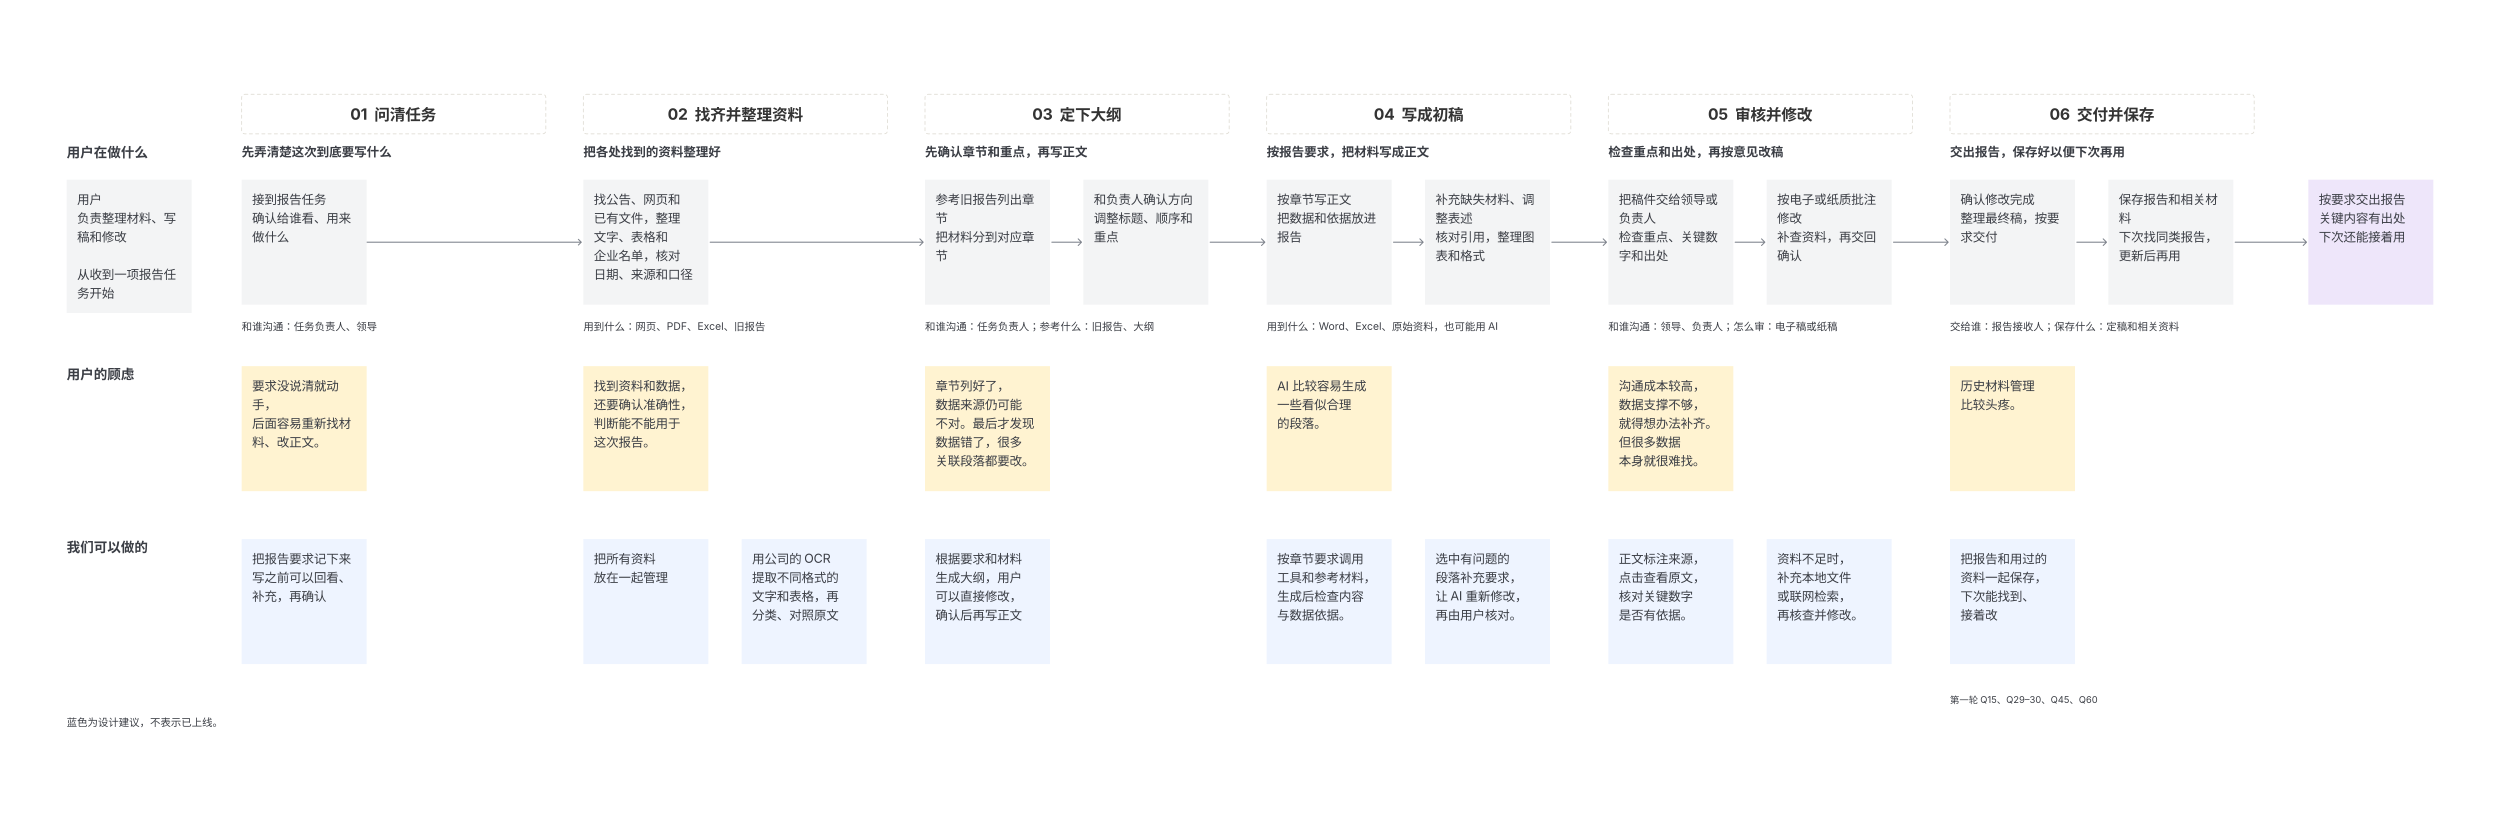
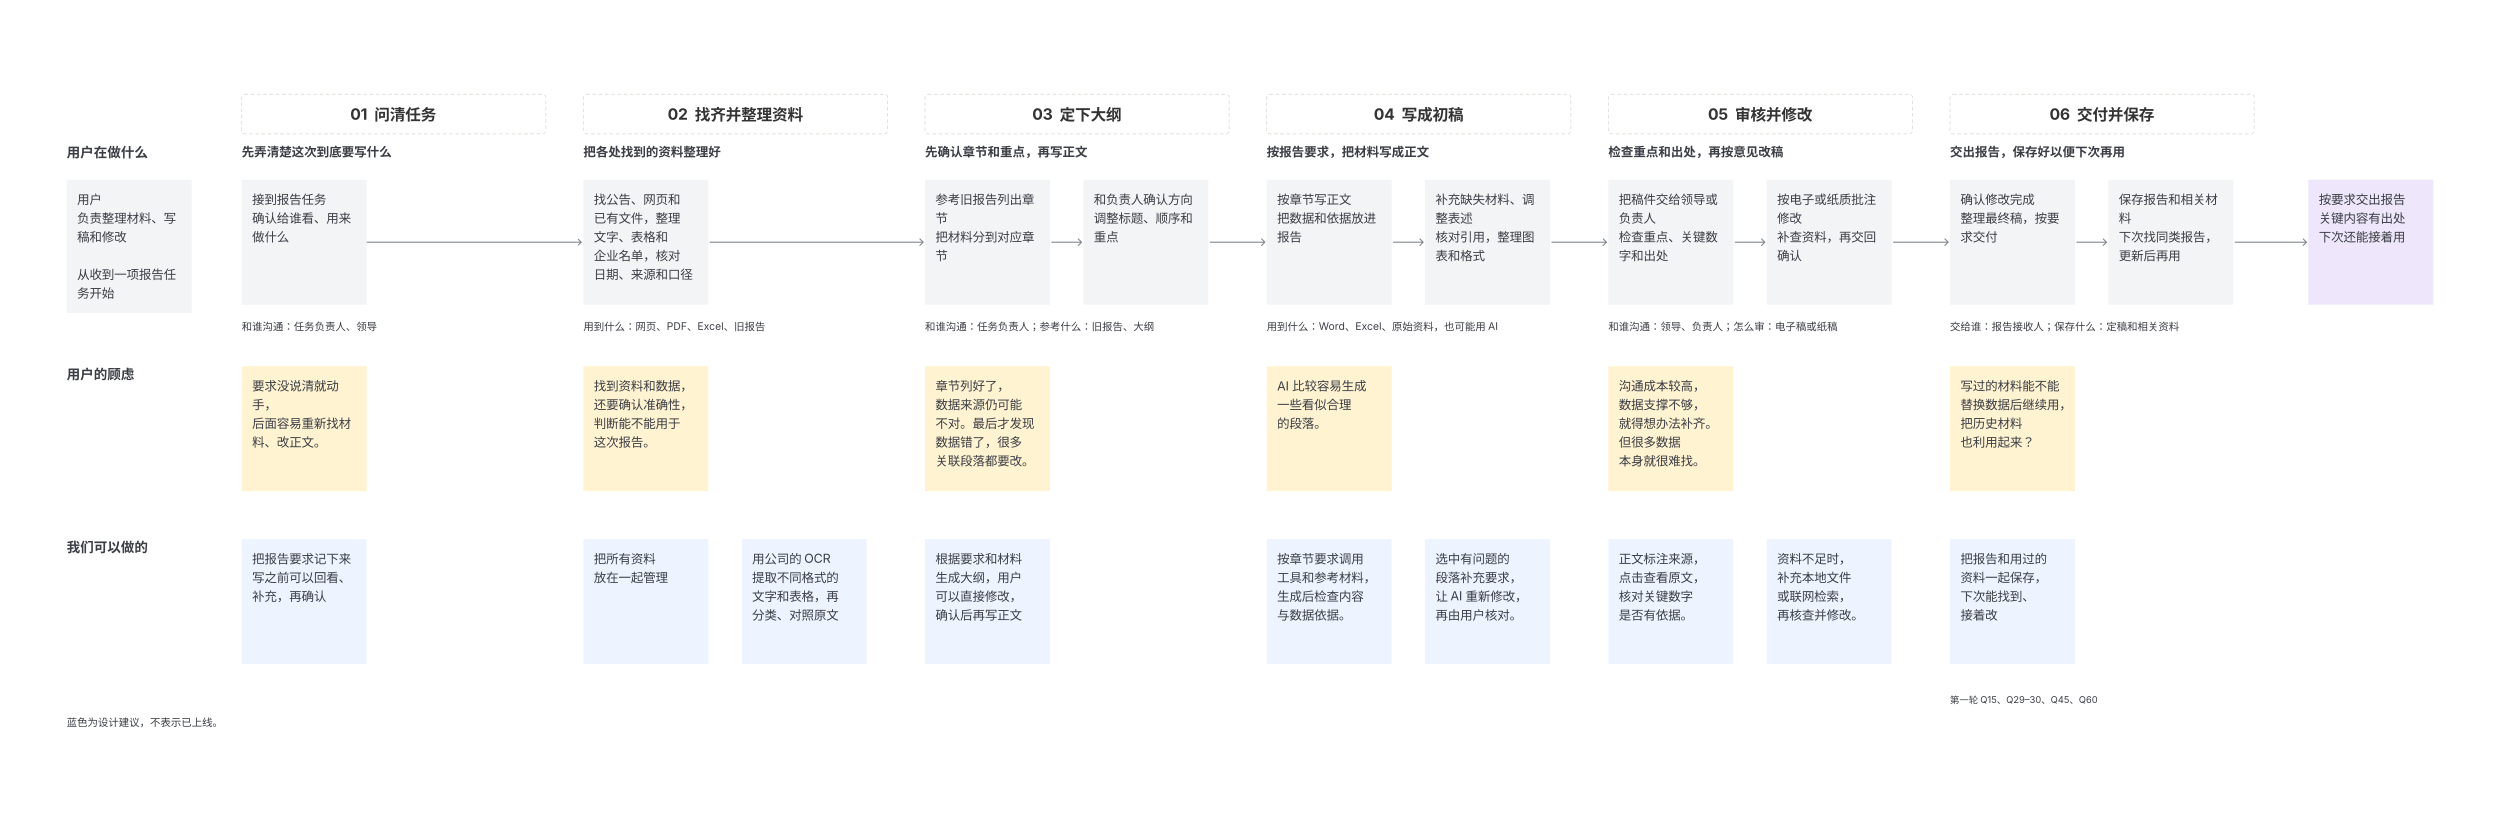
<svg xmlns="http://www.w3.org/2000/svg" width="4800" height="1580" viewBox="0 0 4800 1580" fill="none">
  <rect x="464" y="181" width="584" height="76" rx="6" stroke="#DDDAD1" stroke-width="1.5" stroke-linecap="round" stroke-dasharray="6 6" />
  <text fill="black" fill-opacity="0.8" style="white-space: pre" xml:space="preserve" font-family="Inter" font-size="30" font-weight="bold" letter-spacing="-0.011em">
    <tspan x="672.546" y="229.909">01  问清任务</tspan>
  </text>
  <text fill="#3A3D44" style="white-space: pre" xml:space="preserve" font-family="Inter" font-size="24" font-weight="bold" letter-spacing="0em">
    <tspan x="464" y="300.227">先弄清楚这次到底要写什么</tspan>
  </text>
  <g>
    <rect width="240" height="240" transform="translate(464 345)" fill="#F3F4F5" />
    <text fill="#3A3D44" style="white-space: pre" xml:space="preserve" font-family="Inter" font-size="24" letter-spacing="-0.011em">
      <tspan x="484" y="391.727">接到报告任务
</tspan>
      <tspan x="484" y="427.727">确认给谁看、用来</tspan>
      <tspan x="484" y="463.727">做什么</tspan>
    </text>
  </g>
  <text fill="#3A3D44" style="white-space: pre" xml:space="preserve" font-family="Inter" font-size="20" letter-spacing="0em">
    <tspan x="464" y="634.273">和谁沟通：任务负责人、领导</tspan>
  </text>
  <g>
    <rect width="240" height="240" transform="translate(464 703)" fill="#FFF3D1" />
    <text fill="#3A3D44" style="white-space: pre" xml:space="preserve" font-family="Inter" font-size="24" letter-spacing="-0.011em">
      <tspan x="484" y="749.727">要求没说清就动</tspan>
      <tspan x="484" y="785.727">手，
</tspan>
      <tspan x="484" y="821.727">后面容易重新找材</tspan>
      <tspan x="484" y="857.727">料、改正文。</tspan>
    </text>
  </g>
  <g>
    <rect width="240" height="240" transform="translate(464 1035)" fill="#EEF4FF" />
    <text fill="#3A3D44" style="white-space: pre" xml:space="preserve" font-family="Inter" font-size="24" letter-spacing="-0.011em">
      <tspan x="484" y="1081.73">把报告要求记下来</tspan>
      <tspan x="484" y="1117.73">写之前可以回看、</tspan>
      <tspan x="484" y="1153.73">补充，再确认</tspan>
      <tspan x="484" y="1189.73" />
    </text>
  </g>
  <rect x="1120" y="181" width="584" height="76" rx="6" stroke="#DDDAD1" stroke-width="1.5" stroke-linecap="round" stroke-dasharray="6 6" />
  <text fill="black" fill-opacity="0.8" style="white-space: pre" xml:space="preserve" font-family="Inter" font-size="30" font-weight="bold" letter-spacing="-0.011em">
    <tspan x="1281.93" y="229.909">02  找齐并整理资料</tspan>
  </text>
  <text fill="#3A3D44" style="white-space: pre" xml:space="preserve" font-family="Inter" font-size="24" font-weight="bold" letter-spacing="0em">
    <tspan x="1120" y="300.227">把各处找到的资料整理好</tspan>
  </text>
  <g>
    <rect width="240" height="240" transform="translate(1120 345)" fill="#F3F4F5" />
    <text fill="#3A3D44" font-family="Inter" font-size="24" letter-spacing="-0.011em">
      <tspan x="1140" y="391.727">找公告、网页和</tspan>
      <tspan x="1140" y="427.727">已有文件，整理</tspan>
      <tspan x="1140" y="463.727">文字、表格和</tspan>
      <tspan x="1140" y="499.727">企业名单，核对</tspan>
      <tspan x="1140" y="535.727">日期、来源和口径</tspan>
    </text>
  </g>
  <path d="M704 465H1116M1110 459L1116 465L1110 471" stroke="#7E838C" stroke-width="2" fill="none" />
  <text fill="#3A3D44" style="white-space: pre" xml:space="preserve" font-family="Inter" font-size="20" letter-spacing="0em">
    <tspan x="1120" y="634.273">用到什么：网页、PDF、Excel、旧报告</tspan>
  </text>
  <g>
    <rect width="240" height="240" transform="translate(1120 703)" fill="#FFF3D1" />
    <text fill="#3A3D44" style="white-space: pre" xml:space="preserve" font-family="Inter" font-size="24" letter-spacing="-0.011em">
      <tspan x="1140" y="749.727">找到资料和数据，</tspan>
      <tspan x="1140" y="785.727">还要确认准确性，</tspan>
      <tspan x="1140" y="821.727">判断能不能用于</tspan>
      <tspan x="1140" y="857.727">这次报告。</tspan>
    </text>
  </g>
  <g>
    <rect width="240" height="240" transform="translate(1120 1035)" fill="#EEF4FF" />
    <text fill="#3A3D44" style="white-space: pre" xml:space="preserve" font-family="Inter" font-size="24" letter-spacing="-0.011em">
      <tspan x="1140" y="1081.73">把所有资料</tspan>
      <tspan x="1140" y="1117.73">放在一起管理</tspan>
    </text>
  </g>
  <g>
    <rect width="240" height="240" transform="translate(1424 1035)" fill="#EEF4FF" />
    <text fill="#3A3D44" style="white-space: pre" xml:space="preserve" font-family="Inter" font-size="24" letter-spacing="-0.011em">
      <tspan x="1444" y="1081.73">用公司的 OCR</tspan>
      <tspan x="1444" y="1117.73">提取不同格式的</tspan>
      <tspan x="1444" y="1153.73">文字和表格，再</tspan>
      <tspan x="1444" y="1189.73">分类、对照原文</tspan>
    </text>
  </g>
  <rect x="1776" y="181" width="584" height="76" rx="6" stroke="#DDDAD1" stroke-width="1.5" stroke-linecap="round" stroke-dasharray="6 6" />
  <text fill="black" fill-opacity="0.8" style="white-space: pre" xml:space="preserve" font-family="Inter" font-size="30" font-weight="bold" letter-spacing="-0.011em">
    <tspan x="1982" y="229.909">03  定下大纲</tspan>
  </text>
  <text fill="#3A3D44" style="white-space: pre" xml:space="preserve" font-family="Inter" font-size="24" font-weight="bold" letter-spacing="0em">
    <tspan x="1776" y="300.227">先确认章节和重点，再写正文</tspan>
  </text>
  <g>
    <rect width="240" height="240" transform="translate(1776 345)" fill="#F3F4F5" />
    <text fill="#3A3D44" style="white-space: pre" xml:space="preserve" font-family="Inter" font-size="24" letter-spacing="-0.011em">
      <tspan x="1796" y="391.727">参考旧报告列出章</tspan>
      <tspan x="1796" y="427.727">节
</tspan>
      <tspan x="1796" y="463.727">把材料分到对应章</tspan>
      <tspan x="1796" y="499.727">节</tspan>
    </text>
  </g>
  <path d="M1363.5 464C1362.95 464 1362.5 464.448 1362.5 465C1362.5 465.552 1362.95 466 1363.5 466V465V464ZM1773.21 465.707C1773.6 465.317 1773.6 464.683 1773.21 464.293L1766.84 457.929C1766.45 457.538 1765.82 457.538 1765.43 457.929C1765.04 458.319 1765.04 458.953 1765.43 459.343L1771.09 465L1765.43 470.657C1765.04 471.047 1765.04 471.681 1765.43 472.071C1765.82 472.462 1766.45 472.462 1766.84 472.071L1773.21 465.707ZM1363.5 465V466H1772.5V465V464H1363.5V465Z" fill="#7E838C" />
  <g>
    <rect width="240" height="240" transform="translate(2080 345)" fill="#F3F4F5" />
    <text fill="#3A3D44" style="white-space: pre" xml:space="preserve" font-family="Inter" font-size="24" letter-spacing="-0.011em">
      <tspan x="2100" y="391.727">和负责人确认方向
</tspan>
      <tspan x="2100" y="427.727">调整标题、顺序和</tspan>
      <tspan x="2100" y="463.727">重点</tspan>
    </text>
  </g>
  <path d="M2019.5 464C2018.95 464 2018.5 464.448 2018.5 465C2018.5 465.552 2018.95 466 2019.5 466V465V464ZM2077.21 465.707C2077.6 465.317 2077.6 464.683 2077.21 464.293L2070.84 457.929C2070.45 457.538 2069.82 457.538 2069.43 457.929C2069.04 458.319 2069.04 458.953 2069.43 459.343L2075.09 465L2069.43 470.657C2069.04 471.047 2069.04 471.681 2069.43 472.071C2069.82 472.462 2070.45 472.462 2070.84 472.071L2077.21 465.707ZM2019.5 465V466H2076.5V465V464H2019.5V465Z" fill="#7E838C" />
  <text fill="#3A3D44" style="white-space: pre" xml:space="preserve" font-family="Inter" font-size="20" letter-spacing="0em">
    <tspan x="1776" y="634.273">和谁沟通：任务负责人；参考什么：旧报告、大纲</tspan>
  </text>
  <g>
    <rect width="240" height="240" transform="translate(1776 703)" fill="#FFF3D1" />
    <text fill="#3A3D44" style="white-space: pre" xml:space="preserve" font-family="Inter" font-size="24" letter-spacing="-0.011em">
      <tspan x="1796" y="749.727">章节列好了，</tspan>
      <tspan x="1796" y="785.727">数据来源仍可能</tspan>
      <tspan x="1796" y="821.727">不对。最后才发现</tspan>
      <tspan x="1796" y="857.727">数据错了，很多</tspan>
      <tspan x="1796" y="893.727">关联段落都要改。</tspan>
    </text>
  </g>
  <g>
    <rect width="240" height="240" transform="translate(1776 1035)" fill="#EEF4FF" />
    <text fill="#3A3D44" style="white-space: pre" xml:space="preserve" font-family="Inter" font-size="24" letter-spacing="-0.011em">
      <tspan x="1796" y="1081.73">根据要求和材料</tspan>
      <tspan x="1796" y="1117.73">生成大纲，用户</tspan>
      <tspan x="1796" y="1153.73">可以直接修改，</tspan>
      <tspan x="1796" y="1189.73">确认后再写正文</tspan>
    </text>
  </g>
  <rect x="2432" y="181" width="584" height="76" rx="6" stroke="#DDDAD1" stroke-width="1.5" stroke-linecap="round" stroke-dasharray="6 6" />
  <text fill="black" fill-opacity="0.8" style="white-space: pre" xml:space="preserve" font-family="Inter" font-size="30" font-weight="bold" letter-spacing="-0.011em">
    <tspan x="2637.72" y="229.909">04  写成初稿</tspan>
  </text>
  <text fill="#3A3D44" style="white-space: pre" xml:space="preserve" font-family="Inter" font-size="24" font-weight="bold" letter-spacing="0em">
    <tspan x="2432" y="300.227">按报告要求，把材料写成正文</tspan>
  </text>
  <g>
    <rect width="240" height="240" transform="translate(2432 345)" fill="#F3F4F5" />
    <text fill="#3A3D44" style="white-space: pre" xml:space="preserve" font-family="Inter" font-size="24" letter-spacing="-0.011em">
      <tspan x="2452" y="391.727">按章节写正文
</tspan>
      <tspan x="2452" y="427.727">把数据和依据放进</tspan>
      <tspan x="2452" y="463.727">报告</tspan>
    </text>
  </g>
  <path d="M2323.5 464C2322.95 464 2322.5 464.448 2322.5 465C2322.5 465.552 2322.95 466 2323.5 466V465V464ZM2429.21 465.707C2429.6 465.317 2429.6 464.683 2429.21 464.293L2422.84 457.929C2422.45 457.538 2421.82 457.538 2421.43 457.929C2421.04 458.319 2421.04 458.953 2421.43 459.343L2427.09 465L2421.43 470.657C2421.04 471.047 2421.04 471.681 2421.43 472.071C2421.82 472.462 2422.45 472.462 2422.84 472.071L2429.21 465.707ZM2323.5 465V466H2428.5V465V464H2323.5V465Z" fill="#7E838C" />
  <g>
    <rect width="240" height="240" transform="translate(2736 345)" fill="#F3F4F5" />
    <text fill="#3A3D44" style="white-space: pre" xml:space="preserve" font-family="Inter" font-size="24" letter-spacing="-0.011em">
      <tspan x="2756" y="391.727">补充缺失材料、调</tspan>
      <tspan x="2756" y="427.727">整表述
</tspan>
      <tspan x="2756" y="463.727">核对引用，整理图</tspan>
      <tspan x="2756" y="499.727">表和格式</tspan>
    </text>
  </g>
  <path d="M2675.5 464C2674.95 464 2674.5 464.448 2674.5 465C2674.5 465.552 2674.95 466 2675.5 466V465V464ZM2733.21 465.707C2733.6 465.317 2733.6 464.683 2733.21 464.293L2726.84 457.929C2726.45 457.538 2725.82 457.538 2725.43 457.929C2725.04 458.319 2725.04 458.953 2725.43 459.343L2731.09 465L2725.43 470.657C2725.04 471.047 2725.04 471.681 2725.43 472.071C2725.82 472.462 2726.45 472.462 2726.84 472.071L2733.21 465.707ZM2675.5 465V466H2732.5V465V464H2675.5V465Z" fill="#7E838C" />
  <text fill="#3A3D44" style="white-space: pre" xml:space="preserve" font-family="Inter" font-size="20" letter-spacing="0em">
    <tspan x="2432" y="634.273">用到什么：Word、Excel、原始资料，也可能用 AI</tspan>
  </text>
  <g>
    <rect width="240" height="240" transform="translate(2432 703)" fill="#FFF3D1" />
    <text fill="#3A3D44" style="white-space: pre" xml:space="preserve" font-family="Inter" font-size="24" letter-spacing="-0.011em">
      <tspan x="2452" y="749.727">AI 比较容易生成</tspan>
      <tspan x="2452" y="785.727">一些看似合理</tspan>
      <tspan x="2452" y="821.727">的段落。</tspan>
    </text>
  </g>
  <g>
    <rect width="240" height="240" transform="translate(2432 1035)" fill="#EEF4FF" />
    <text fill="#3A3D44" style="white-space: pre" xml:space="preserve" font-family="Inter" font-size="24" letter-spacing="-0.011em">
      <tspan x="2452" y="1081.73">按章节要求调用</tspan>
      <tspan x="2452" y="1117.73">工具和参考材料，</tspan>
      <tspan x="2452" y="1153.73">生成后检查内容</tspan>
      <tspan x="2452" y="1189.73">与数据依据。</tspan>
    </text>
  </g>
  <g>
    <rect width="240" height="240" transform="translate(2736 1035)" fill="#EEF4FF" />
    <text fill="#3A3D44" style="white-space: pre" xml:space="preserve" font-family="Inter" font-size="24" letter-spacing="-0.011em">
      <tspan x="2756" y="1081.73">选中有问题的</tspan>
      <tspan x="2756" y="1117.73">段落补充要求，</tspan>
      <tspan x="2756" y="1153.73">让 AI 重新修改，</tspan>
      <tspan x="2756" y="1189.73">再由用户核对。</tspan>
    </text>
  </g>
  <rect x="3088" y="181" width="584" height="76" rx="6" stroke="#DDDAD1" stroke-width="1.5" stroke-linecap="round" stroke-dasharray="6 6" />
  <text fill="black" fill-opacity="0.8" style="white-space: pre" xml:space="preserve" font-family="Inter" font-size="30" font-weight="bold" letter-spacing="-0.011em">
    <tspan x="3279.38" y="229.909">05  审核并修改</tspan>
  </text>
  <text fill="#3A3D44" style="white-space: pre" xml:space="preserve" font-family="Inter" font-size="24" font-weight="bold" letter-spacing="0em">
    <tspan x="3088" y="300.227">检查重点和出处，再按意见改稿</tspan>
  </text>
  <g>
    <rect width="240" height="240" transform="translate(3088 345)" fill="#F3F4F5" />
    <text fill="#3A3D44" style="white-space: pre" xml:space="preserve" font-family="Inter" font-size="24" letter-spacing="-0.011em">
      <tspan x="3108" y="391.727">把稿件交给领导或</tspan>
      <tspan x="3108" y="427.727">负责人
</tspan>
      <tspan x="3108" y="463.727">检查重点、关键数</tspan>
      <tspan x="3108" y="499.727">字和出处</tspan>
    </text>
  </g>
  <path d="M2979.5 464C2978.95 464 2978.5 464.448 2978.5 465C2978.5 465.552 2978.95 466 2979.5 466V465V464ZM3085.21 465.707C3085.6 465.317 3085.6 464.683 3085.21 464.293L3078.84 457.929C3078.45 457.538 3077.82 457.538 3077.43 457.929C3077.04 458.319 3077.04 458.953 3077.43 459.343L3083.09 465L3077.43 470.657C3077.04 471.047 3077.04 471.681 3077.43 472.071C3077.82 472.462 3078.45 472.462 3078.84 472.071L3085.21 465.707ZM2979.5 465V466H3084.5V465V464H2979.5V465Z" fill="#7E838C" />
  <g>
    <rect width="240" height="240" transform="translate(3392 345)" fill="#F3F4F5" />
    <text fill="#3A3D44" style="white-space: pre" xml:space="preserve" font-family="Inter" font-size="24" letter-spacing="-0.011em">
      <tspan x="3412" y="391.727">按电子或纸质批注</tspan>
      <tspan x="3412" y="427.727">修改
</tspan>
      <tspan x="3412" y="463.727">补查资料，再交回</tspan>
      <tspan x="3412" y="499.727">确认</tspan>
    </text>
  </g>
  <path d="M3331.5 464C3330.95 464 3330.5 464.448 3330.5 465C3330.5 465.552 3330.95 466 3331.5 466V465V464ZM3389.21 465.707C3389.6 465.317 3389.6 464.683 3389.21 464.293L3382.84 457.929C3382.45 457.538 3381.82 457.538 3381.43 457.929C3381.04 458.319 3381.04 458.953 3381.43 459.343L3387.09 465L3381.43 470.657C3381.04 471.047 3381.04 471.681 3381.43 472.071C3381.82 472.462 3382.45 472.462 3382.84 472.071L3389.21 465.707ZM3331.5 465V466H3388.5V465V464H3331.5V465Z" fill="#7E838C" />
  <text fill="#3A3D44" style="white-space: pre" xml:space="preserve" font-family="Inter" font-size="20" letter-spacing="0em">
    <tspan x="3088" y="634.273">和谁沟通：领导、负责人；怎么审：电子稿或纸稿</tspan>
  </text>
  <g>
    <rect width="240" height="240" transform="translate(3088 703)" fill="#FFF3D1" />
    <text fill="#3A3D44" style="white-space: pre" xml:space="preserve" font-family="Inter" font-size="24" letter-spacing="-0.011em">
      <tspan x="3108" y="749.727">沟通成本较高，</tspan>
      <tspan x="3108" y="785.727">数据支撑不够，</tspan>
      <tspan x="3108" y="821.727">就得想办法补齐。</tspan>
      <tspan x="3108" y="857.727">但很多数据</tspan>
      <tspan x="3108" y="893.727">本身就很难找。</tspan>
    </text>
  </g>
  <g>
    <rect width="240" height="240" transform="translate(3088 1035)" fill="#EEF4FF" />
    <text fill="#3A3D44" style="white-space: pre" xml:space="preserve" font-family="Inter" font-size="24" letter-spacing="-0.011em">
      <tspan x="3108" y="1081.73">正文标注来源，</tspan>
      <tspan x="3108" y="1117.73">点击查看原文，</tspan>
      <tspan x="3108" y="1153.73">核对关键数字</tspan>
      <tspan x="3108" y="1189.73">是否有依据。</tspan>
    </text>
  </g>
  <g>
    <rect width="240" height="240" transform="translate(3392 1035)" fill="#EEF4FF" />
    <text fill="#3A3D44" style="white-space: pre" xml:space="preserve" font-family="Inter" font-size="24" letter-spacing="-0.011em">
      <tspan x="3412" y="1081.73">资料不足时，</tspan>
      <tspan x="3412" y="1117.73">补充本地文件</tspan>
      <tspan x="3412" y="1153.73">或联网检索，</tspan>
      <tspan x="3412" y="1189.73">再核查并修改。</tspan>
    </text>
  </g>
  <rect x="3744" y="181" width="584" height="76" rx="6" stroke="#DDDAD1" stroke-width="1.5" stroke-linecap="round" stroke-dasharray="6 6" />
  <text fill="black" fill-opacity="0.8" style="white-space: pre" xml:space="preserve" font-family="Inter" font-size="30" font-weight="bold" letter-spacing="-0.011em">
    <tspan x="3935.15" y="229.909">06  交付并保存</tspan>
  </text>
  <text fill="#3A3D44" style="white-space: pre" xml:space="preserve" font-family="Inter" font-size="24" font-weight="bold" letter-spacing="0em">
    <tspan x="3744" y="300.227">交出报告，保存好以便下次再用</tspan>
  </text>
  <g>
    <rect width="240" height="240" transform="translate(3744 345)" fill="#F3F4F5" />
    <text fill="#3A3D44" style="white-space: pre" xml:space="preserve" font-family="Inter" font-size="24" letter-spacing="-0.011em">
      <tspan x="3764" y="391.727">确认修改完成
</tspan>
      <tspan x="3764" y="427.727">整理最终稿，按要</tspan>
      <tspan x="3764" y="463.727">求交付</tspan>
    </text>
  </g>
  <path d="M3635.5 464C3634.95 464 3634.5 464.448 3634.5 465C3634.5 465.552 3634.95 466 3635.5 466V465V464ZM3741.21 465.707C3741.6 465.317 3741.6 464.683 3741.21 464.293L3734.84 457.929C3734.45 457.538 3733.82 457.538 3733.43 457.929C3733.04 458.319 3733.04 458.953 3733.43 459.343L3739.09 465L3733.43 470.657C3733.04 471.047 3733.04 471.681 3733.43 472.071C3733.82 472.462 3734.45 472.462 3734.84 472.071L3741.21 465.707ZM3635.5 465V466H3740.5V465V464H3635.5V465Z" fill="#7E838C" />
  <g>
    <rect width="240" height="240" transform="translate(4048 345)" fill="#F3F4F5" />
    <text fill="#3A3D44" style="white-space: pre" xml:space="preserve" font-family="Inter" font-size="24" letter-spacing="-0.011em">
      <tspan x="4068" y="391.727">保存报告和相关材</tspan>
      <tspan x="4068" y="427.727">料
</tspan>
      <tspan x="4068" y="463.727">下次找同类报告，</tspan>
      <tspan x="4068" y="499.727">更新后再用</tspan>
    </text>
  </g>
  <path d="M3987.5 464C3986.95 464 3986.5 464.448 3986.5 465C3986.5 465.552 3986.95 466 3987.5 466V465V464ZM4045.21 465.707C4045.6 465.317 4045.6 464.683 4045.21 464.293L4038.84 457.929C4038.45 457.538 4037.82 457.538 4037.43 457.929C4037.04 458.319 4037.04 458.953 4037.43 459.343L4043.09 465L4037.43 470.657C4037.04 471.047 4037.04 471.681 4037.43 472.071C4037.82 472.462 4038.45 472.462 4038.84 472.071L4045.21 465.707ZM3987.5 465V466H4044.5V465V464H3987.5V465Z" fill="#7E838C" />
  <text fill="#3A3D44" style="white-space: pre" xml:space="preserve" font-family="Inter" font-size="20" letter-spacing="0em">
    <tspan x="3744" y="634.273">交给谁：报告接收人；保存什么：定稿和相关资料</tspan>
  </text>
  <g>
    <rect width="240" height="240" transform="translate(3744 703)" fill="#FFF3D1" />
    <text fill="#3A3D44" style="white-space: pre" xml:space="preserve" font-family="Inter" font-size="24" letter-spacing="-0.011em">
-       <tspan x="3764" y="749.727">历史材料管理</tspan>
-       <tspan x="3764" y="785.727">比较头疼。</tspan>
-       <tspan x="3764" y="821.727" />
-       <tspan x="3764" y="857.727" />
+       <tspan x="3764" y="749.727">写过的材料能不能</tspan>
+       <tspan x="3764" y="785.727">替换数据后继续用，</tspan>
+       <tspan x="3764" y="821.727">把历史材料</tspan>
+       <tspan x="3764" y="857.727">也利用起来？</tspan>
    </text>
  </g>
  <g>
    <rect width="240" height="240" transform="translate(3744 1035)" fill="#EEF4FF" />
    <text fill="#3A3D44" style="white-space: pre" xml:space="preserve" font-family="Inter" font-size="24" letter-spacing="-0.011em">
      <tspan x="3764" y="1081.73">把报告和用过的</tspan>
      <tspan x="3764" y="1117.73">资料一起保存，</tspan>
      <tspan x="3764" y="1153.73">下次能找到、</tspan>
      <tspan x="3764" y="1189.73">接着改</tspan>
    </text>
  </g>
  <text fill="#3A3D44" style="white-space: pre" xml:space="preserve" font-family="Inter" font-size="18" letter-spacing="0em">
    <tspan x="3744" y="1350.55">第一轮 Q15、Q29–30、Q45、Q60</tspan>
  </text>
  <g>
    <rect width="240" height="256" transform="translate(128 345)" fill="#F3F4F5" />
    <text fill="#3A3D44" style="white-space: pre" xml:space="preserve" font-family="Inter" font-size="24" letter-spacing="-0.011em">
      <tspan x="148" y="391.727">用户
</tspan>
      <tspan x="148" y="427.727">负责整理材料、写</tspan>
      <tspan x="148" y="463.727">稿和修改
</tspan>
      <tspan x="148" y="499.727">
</tspan>
      <tspan x="148" y="535.727">从收到一项报告任</tspan>
      <tspan x="148" y="571.727">务开始</tspan>
    </text>
  </g>
  <g>
    <rect width="240" height="240" transform="translate(4432 345)" fill="#EEE6FA" />
    <text fill="#3A3D44" style="white-space: pre" xml:space="preserve" font-family="Inter" font-size="24" letter-spacing="-0.011em">
      <tspan x="4452" y="391.727">按要求交出报告</tspan>
      <tspan x="4452" y="427.727">关键内容有出处</tspan>
      <tspan x="4452" y="463.727">下次还能接着用</tspan>
    </text>
  </g>
  <path d="M4291.5 464C4290.95 464 4290.5 464.448 4290.5 465C4290.5 465.552 4290.95 466 4291.5 466V465V464ZM4429.21 465.707C4429.6 465.317 4429.6 464.683 4429.21 464.293L4422.84 457.929C4422.45 457.538 4421.82 457.538 4421.43 457.929C4421.04 458.319 4421.04 458.953 4421.43 459.343L4427.09 465L4421.43 470.657C4421.04 471.047 4421.04 471.681 4421.43 472.071C4421.82 472.462 4422.45 472.462 4422.84 472.071L4429.21 465.707ZM4291.5 465V466H4428.5V465V464H4291.5V465Z" fill="#7E838C" />
  <text fill="#3A3D44" style="white-space: pre" xml:space="preserve" font-family="Inter" font-size="26" font-weight="bold" letter-spacing="0em">
    <tspan x="128" y="301.955">用户在做什么</tspan>
  </text>
  <text fill="#3A3D44" style="white-space: pre" xml:space="preserve" font-family="Inter" font-size="26" font-weight="bold" letter-spacing="0em">
    <tspan x="128" y="727.955">用户的顾虑</tspan>
  </text>
  <text fill="#3A3D44" style="white-space: pre" xml:space="preserve" font-family="Inter" font-size="26" font-weight="bold" letter-spacing="0em">
    <tspan x="128" y="1060">我们可以做的</tspan>
  </text>
  <text fill="#3A3D44" style="white-space: pre" xml:space="preserve" font-family="Inter" font-size="20" letter-spacing="0em">
    <tspan x="128" y="1394.27">蓝色为设计建议，不表示已上线。</tspan>
  </text>
  <defs>





























</defs>
</svg>
